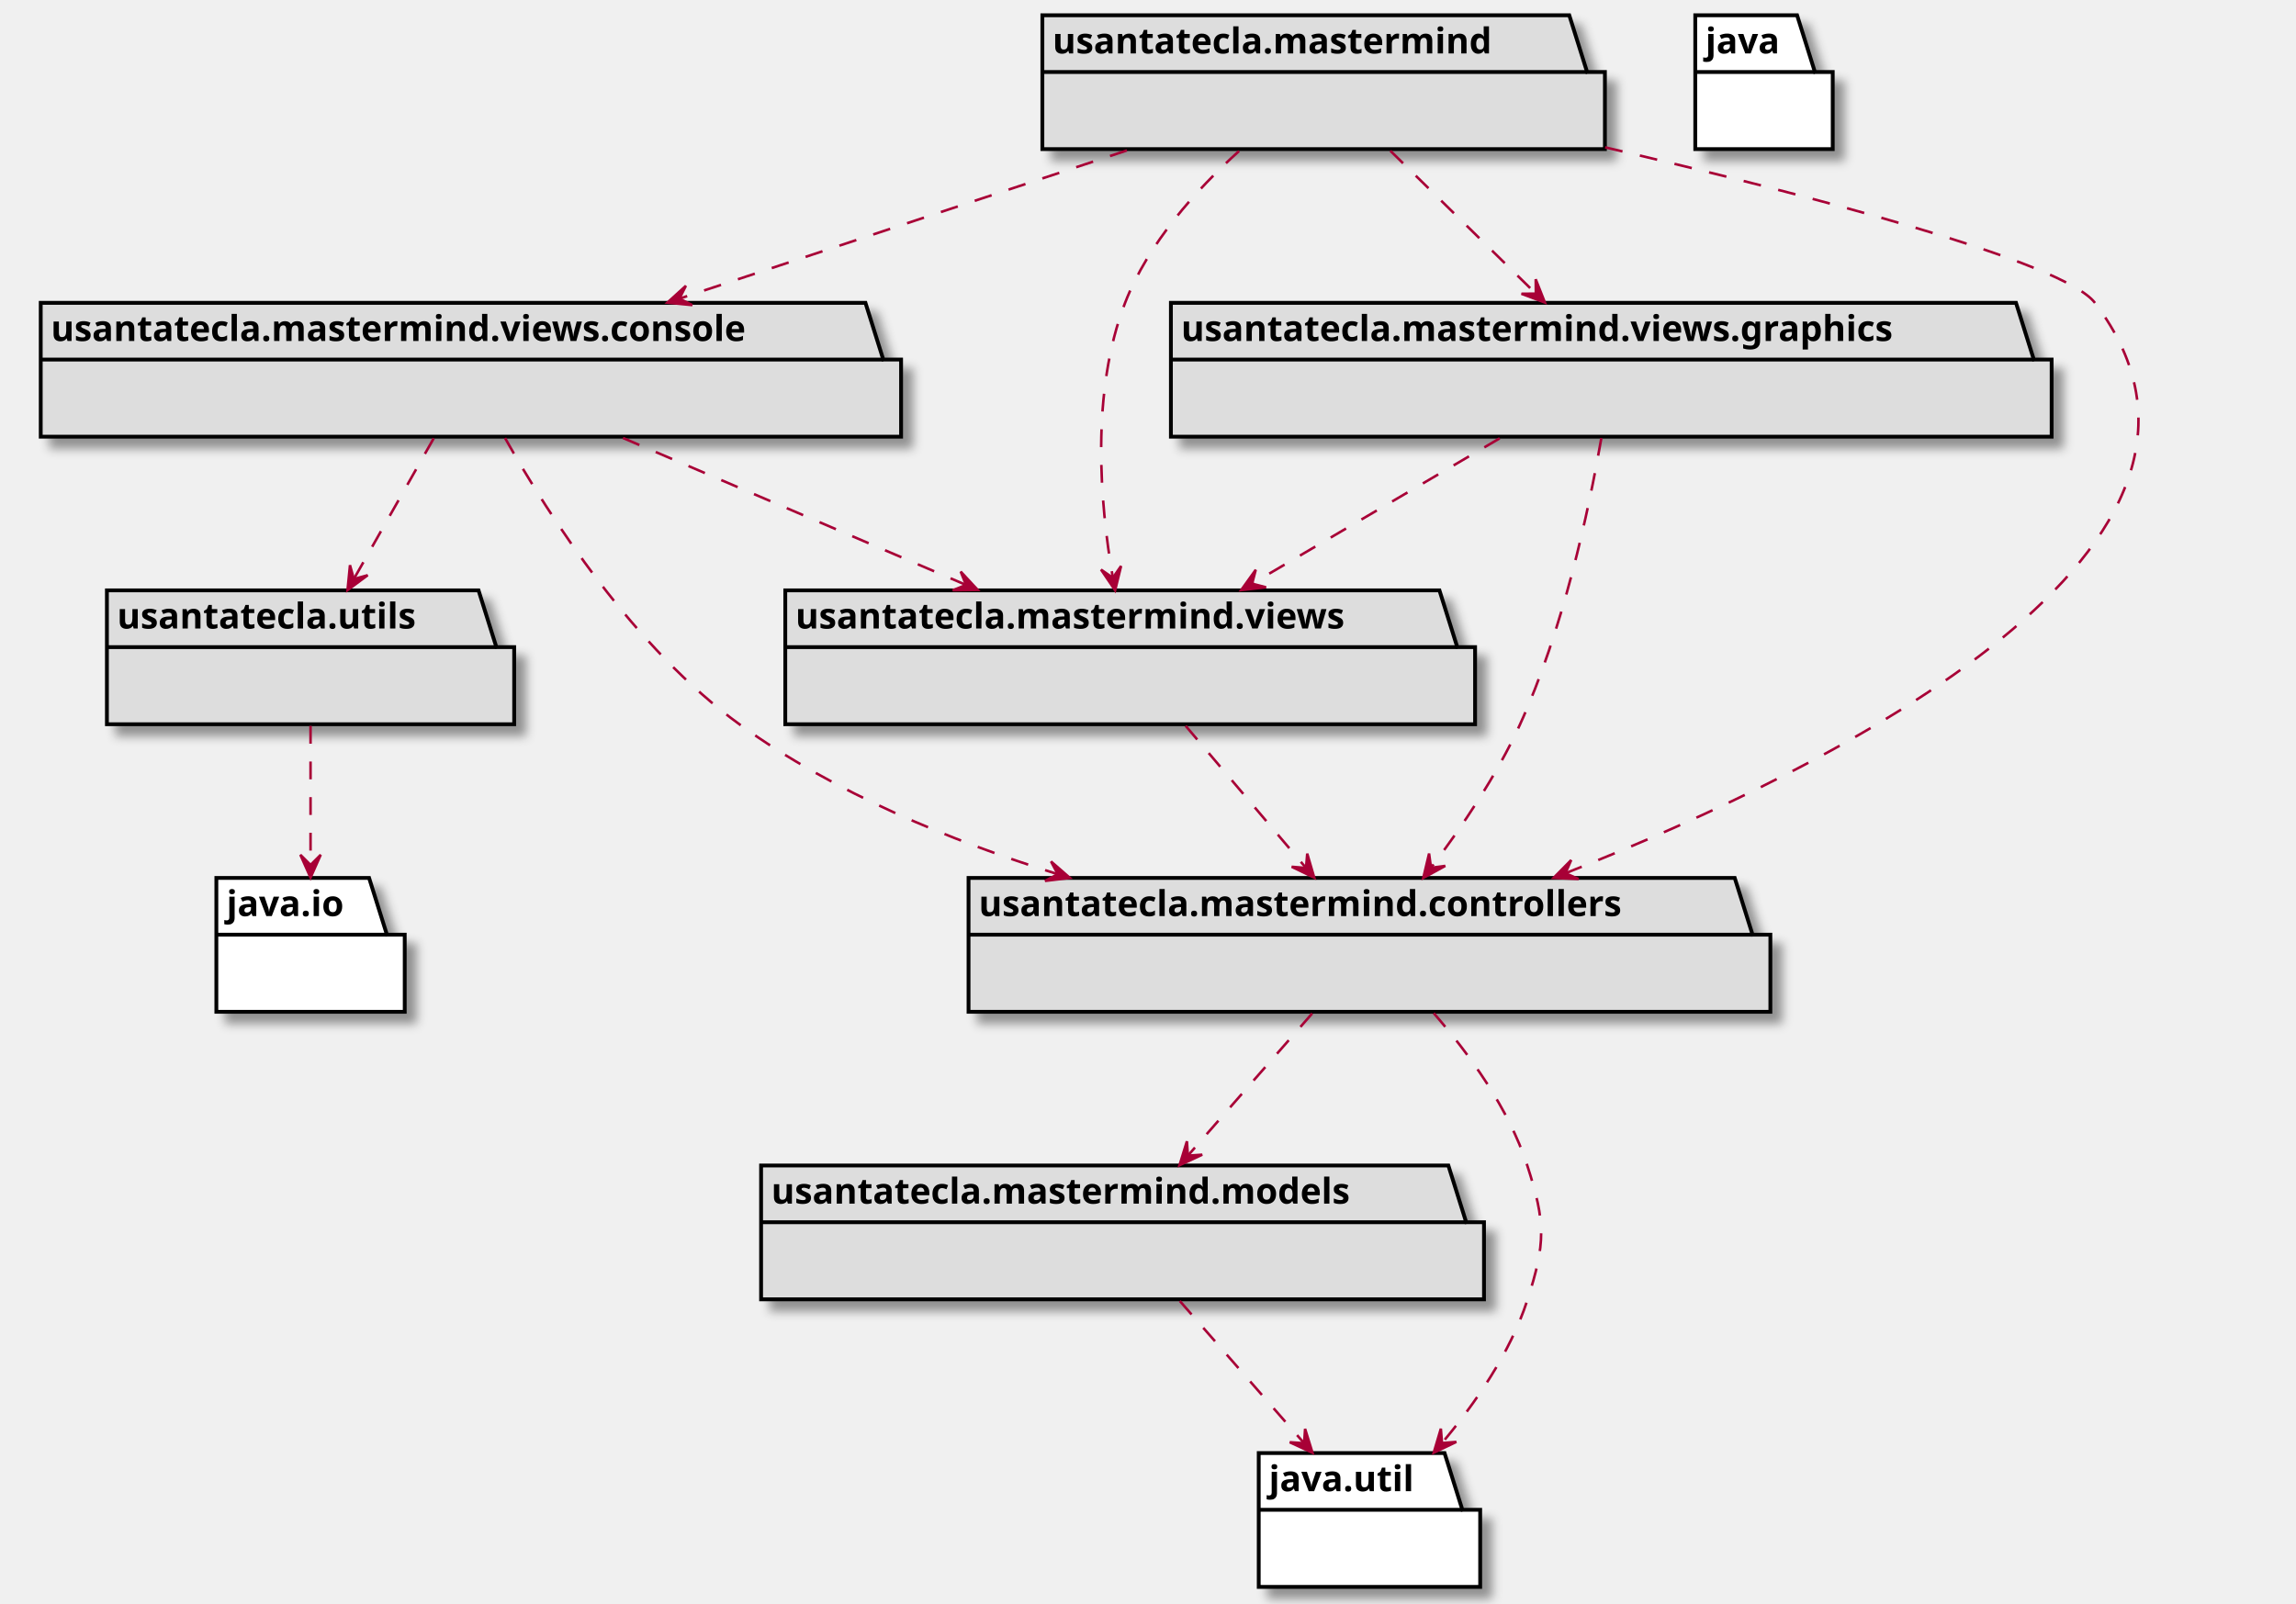
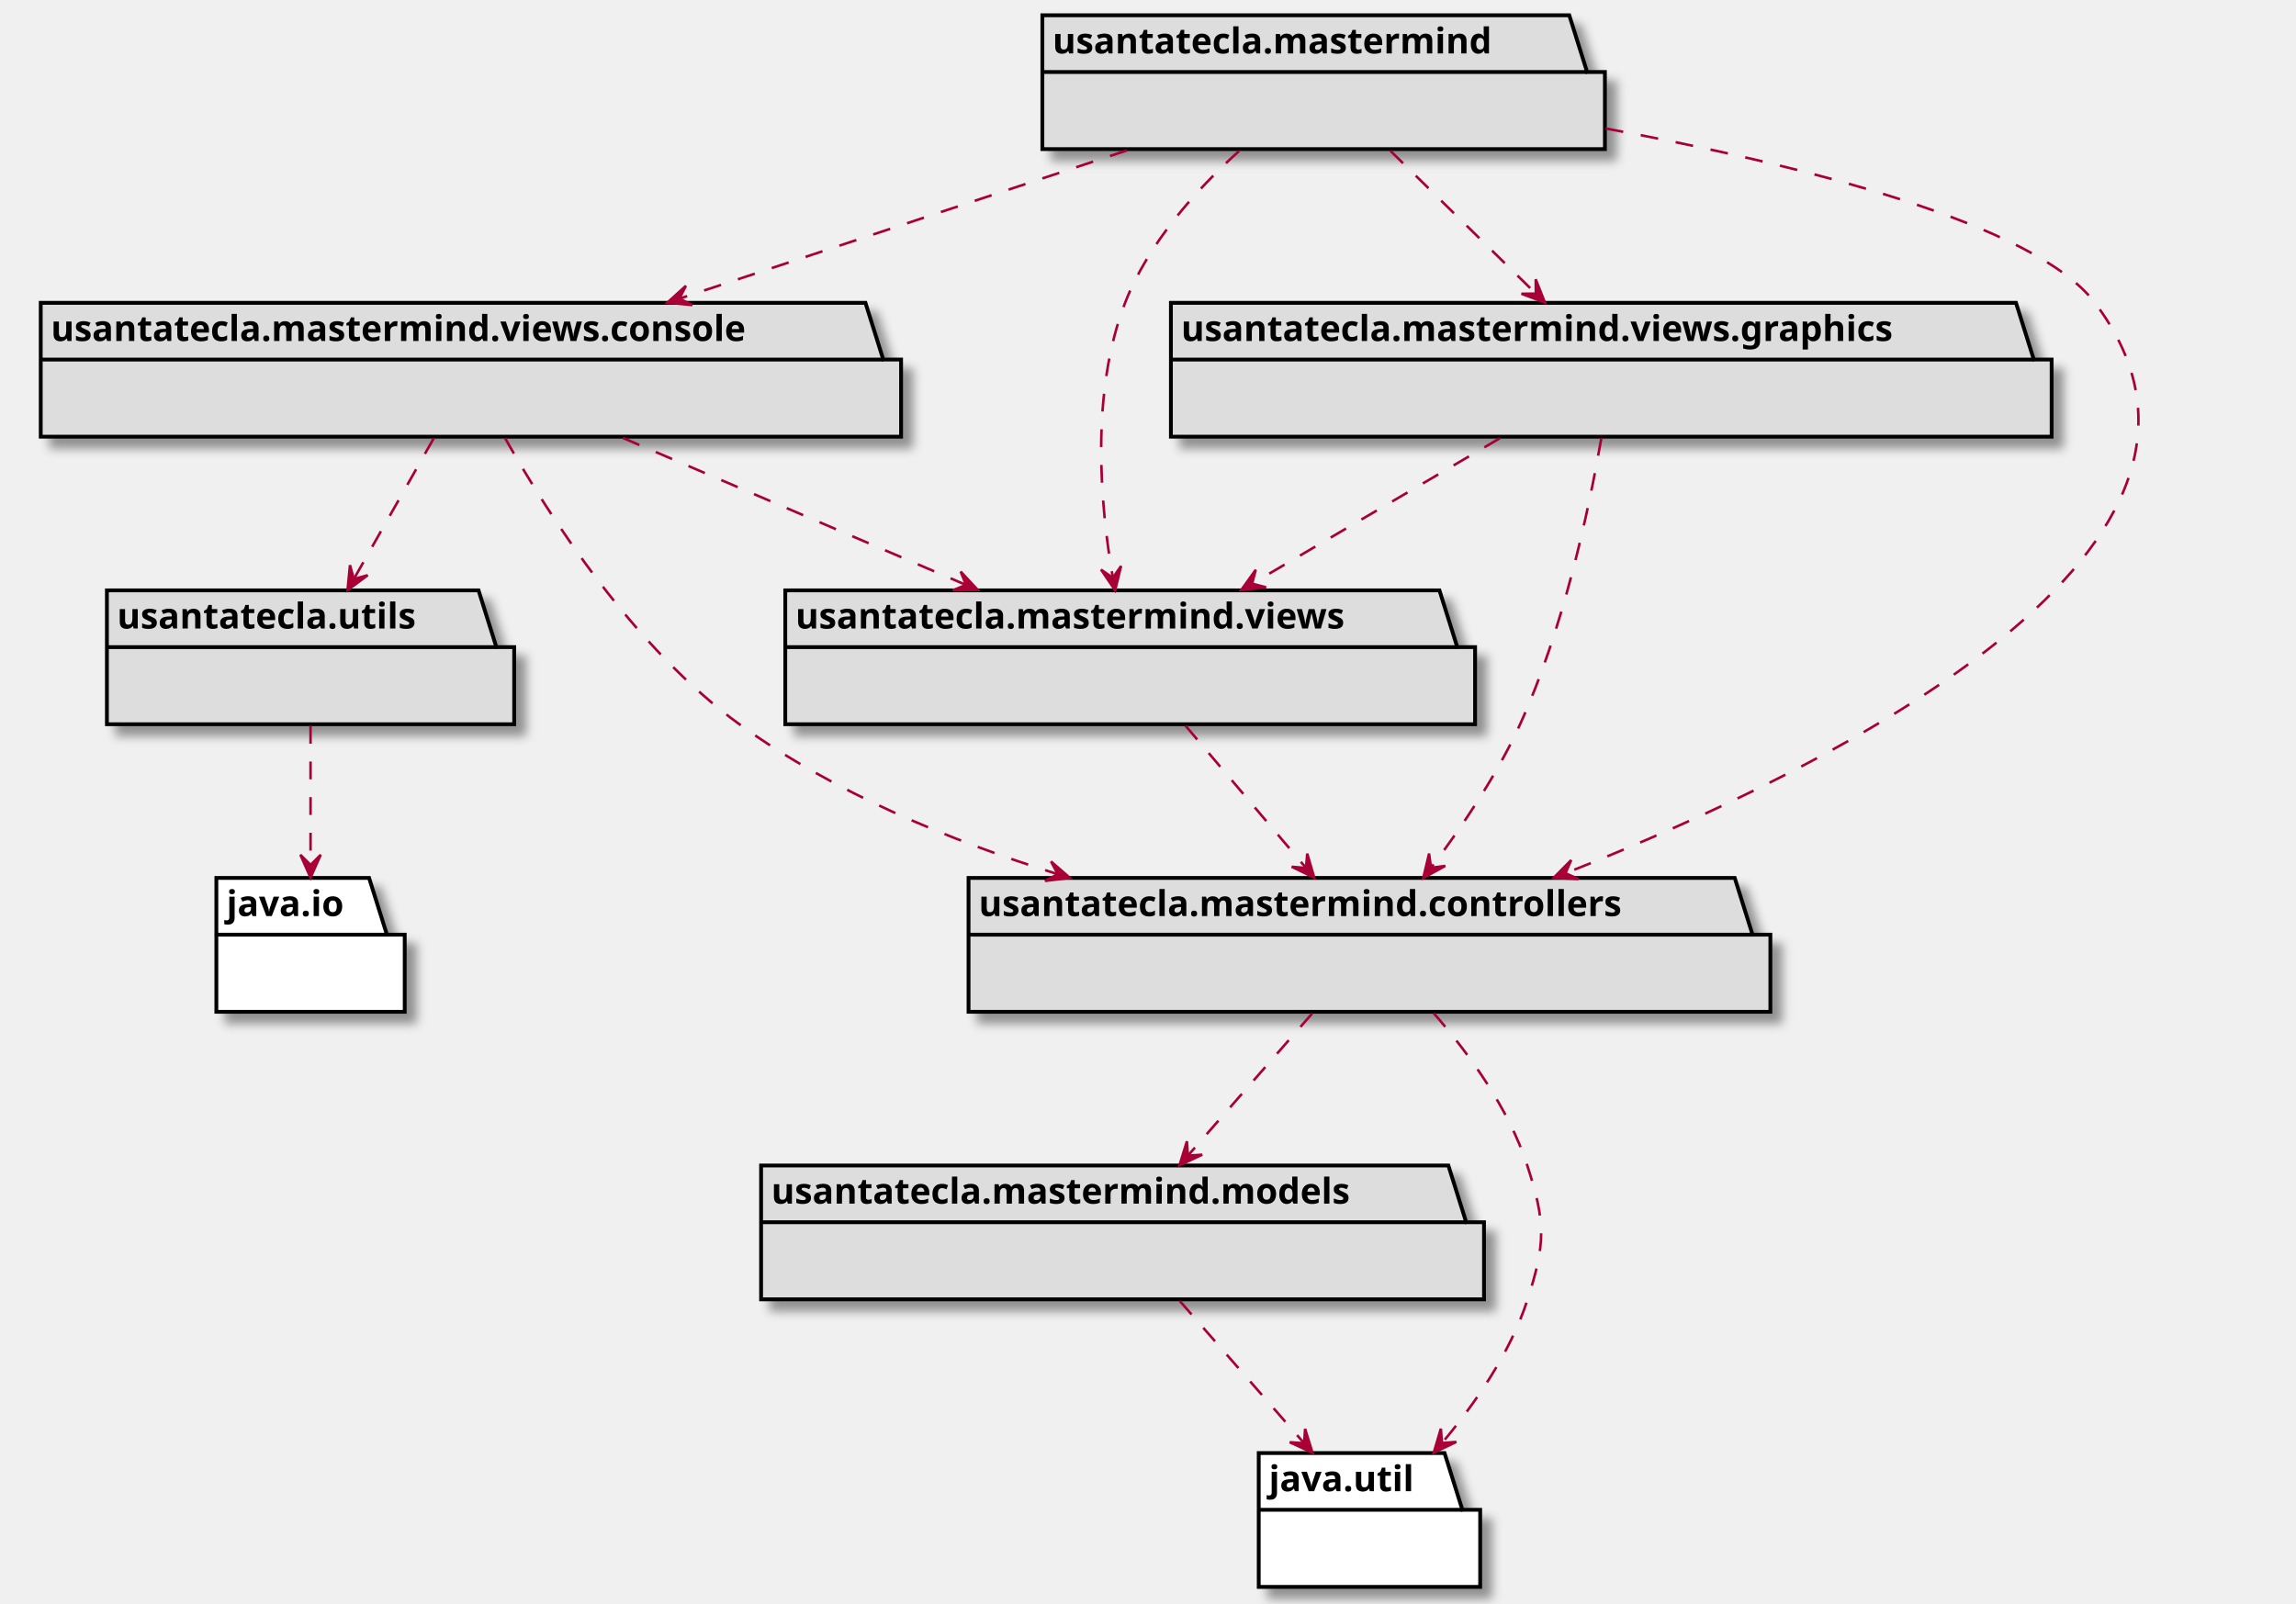
<svg xmlns="http://www.w3.org/2000/svg" contentScriptType="application/ecmascript" contentStyleType="text/css" height="630px" preserveAspectRatio="none" style="width:902px;height:630px;" version="1.1" viewBox="0 0 902 630" width="902px" zoomAndPan="magnify">
  <defs>
-     <filter height="300%" id="f6vg8meg20z74" width="300%" x="-1" y="-1">
+     <filter height="300%" id="fzmxnrne7qfv1" width="300%" x="-1" y="-1">
      <feGaussianBlur result="blurOut" stdDeviation="2.0" />
      <feColorMatrix in="blurOut" result="blurOut2" type="matrix" values="0 0 0 0 0 0 0 0 0 0 0 0 0 0 0 0 0 0 .4 0" />
      <feOffset dx="4.0" dy="4.0" in="blurOut2" result="blurOut3" />
      <feBlend in="SourceGraphic" in2="blurOut3" mode="normal" />
    </filter>
  </defs>
  <g>
-     <polygon fill="#DDDDDD" filter="url(#f6vg8meg20z74)" points="409.5,6,616.5,6,623.5,28.297,630.5,28.297,630.5,58.594,409.5,58.594,409.5,6" style="stroke:#000000;stroke-width:1.5;" />
+     <polygon fill="#DDDDDD" filter="url(#fzmxnrne7qfv1)" points="409.5,6,616.5,6,623.5,28.297,630.5,28.297,630.5,58.594,409.5,58.594,409.5,6" style="stroke:#000000;stroke-width:1.5;" />
    <line style="stroke:#000000;stroke-width:1.5;" x1="409.5" x2="623.5" y1="28.297" y2="28.297" />
    <text fill="#000000" font-family="sans-serif" font-size="14" font-weight="bold" lengthAdjust="spacingAndGlyphs" textLength="201" x="413.5" y="20.995">usantatecla.mastermind</text>
-     <polygon fill="#DDDDDD" filter="url(#f6vg8meg20z74)" points="380.5,345,681.5,345,688.5,367.297,695.5,367.297,695.5,397.594,380.5,397.594,380.5,345" style="stroke:#000000;stroke-width:1.5;" />
+     <polygon fill="#DDDDDD" filter="url(#fzmxnrne7qfv1)" points="380.5,345,681.5,345,688.5,367.297,695.5,367.297,695.5,397.594,380.5,397.594,380.5,345" style="stroke:#000000;stroke-width:1.5;" />
    <line style="stroke:#000000;stroke-width:1.5;" x1="380.5" x2="688.5" y1="367.297" y2="367.297" />
    <text fill="#000000" font-family="sans-serif" font-size="14" font-weight="bold" lengthAdjust="spacingAndGlyphs" textLength="295" x="384.5" y="359.995">usantatecla.mastermind.controllers</text>
-     <polygon fill="#FFFFFF" filter="url(#f6vg8meg20z74)" points="666,6,706,6,713,28.297,720,28.297,720,58.594,666,58.594,666,6" style="stroke:#000000;stroke-width:1.5;" />
-     <line style="stroke:#000000;stroke-width:1.5;" x1="666" x2="713" y1="28.297" y2="28.297" />
-     <text fill="#000000" font-family="sans-serif" font-size="14" font-weight="bold" lengthAdjust="spacingAndGlyphs" textLength="34" x="670" y="20.995">java</text>
-     <polygon fill="#DDDDDD" filter="url(#f6vg8meg20z74)" points="299,458,569,458,576,480.297,583,480.297,583,510.594,299,510.594,299,458" style="stroke:#000000;stroke-width:1.5;" />
+     <polygon fill="#DDDDDD" filter="url(#fzmxnrne7qfv1)" points="299,458,569,458,576,480.297,583,480.297,583,510.594,299,510.594,299,458" style="stroke:#000000;stroke-width:1.5;" />
    <line style="stroke:#000000;stroke-width:1.5;" x1="299" x2="576" y1="480.297" y2="480.297" />
    <text fill="#000000" font-family="sans-serif" font-size="14" font-weight="bold" lengthAdjust="spacingAndGlyphs" textLength="264" x="303" y="472.995">usantatecla.mastermind.models</text>
-     <polygon fill="#FFFFFF" filter="url(#f6vg8meg20z74)" points="494.5,571,567.5,571,574.5,593.297,581.5,593.297,581.5,623.594,494.5,623.594,494.5,571" style="stroke:#000000;stroke-width:1.5;" />
+     <polygon fill="#FFFFFF" filter="url(#fzmxnrne7qfv1)" points="494.5,571,567.5,571,574.5,593.297,581.5,593.297,581.5,623.594,494.5,623.594,494.5,571" style="stroke:#000000;stroke-width:1.5;" />
    <line style="stroke:#000000;stroke-width:1.5;" x1="494.5" x2="574.5" y1="593.297" y2="593.297" />
    <text fill="#000000" font-family="sans-serif" font-size="14" font-weight="bold" lengthAdjust="spacingAndGlyphs" textLength="67" x="498.5" y="585.995">java.util</text>
-     <polygon fill="#DDDDDD" filter="url(#f6vg8meg20z74)" points="42,232,188,232,195,254.297,202,254.297,202,284.594,42,284.594,42,232" style="stroke:#000000;stroke-width:1.5;" />
+     <polygon fill="#DDDDDD" filter="url(#fzmxnrne7qfv1)" points="42,232,188,232,195,254.297,202,254.297,202,284.594,42,284.594,42,232" style="stroke:#000000;stroke-width:1.5;" />
    <line style="stroke:#000000;stroke-width:1.5;" x1="42" x2="195" y1="254.297" y2="254.297" />
    <text fill="#000000" font-family="sans-serif" font-size="14" font-weight="bold" lengthAdjust="spacingAndGlyphs" textLength="140" x="46" y="246.995">usantatecla.utils</text>
-     <polygon fill="#FFFFFF" filter="url(#f6vg8meg20z74)" points="85,345,145,345,152,367.297,159,367.297,159,397.594,85,397.594,85,345" style="stroke:#000000;stroke-width:1.5;" />
+     <polygon fill="#FFFFFF" filter="url(#fzmxnrne7qfv1)" points="85,345,145,345,152,367.297,159,367.297,159,397.594,85,397.594,85,345" style="stroke:#000000;stroke-width:1.5;" />
    <line style="stroke:#000000;stroke-width:1.5;" x1="85" x2="152" y1="367.297" y2="367.297" />
    <text fill="#000000" font-family="sans-serif" font-size="14" font-weight="bold" lengthAdjust="spacingAndGlyphs" textLength="54" x="89" y="359.995">java.io</text>
-     <polygon fill="#DDDDDD" filter="url(#f6vg8meg20z74)" points="308.5,232,565.5,232,572.5,254.297,579.5,254.297,579.5,284.594,308.5,284.594,308.5,232" style="stroke:#000000;stroke-width:1.5;" />
+     <polygon fill="#DDDDDD" filter="url(#fzmxnrne7qfv1)" points="308.5,232,565.5,232,572.5,254.297,579.5,254.297,579.5,284.594,308.5,284.594,308.5,232" style="stroke:#000000;stroke-width:1.5;" />
    <line style="stroke:#000000;stroke-width:1.5;" x1="308.5" x2="572.5" y1="254.297" y2="254.297" />
    <text fill="#000000" font-family="sans-serif" font-size="14" font-weight="bold" lengthAdjust="spacingAndGlyphs" textLength="251" x="312.5" y="246.995">usantatecla.mastermind.views</text>
-     <polygon fill="#DDDDDD" filter="url(#f6vg8meg20z74)" points="16,119,340,119,347,141.297,354,141.297,354,171.594,16,171.594,16,119" style="stroke:#000000;stroke-width:1.5;" />
+     <polygon fill="#DDDDDD" filter="url(#fzmxnrne7qfv1)" points="16,119,340,119,347,141.297,354,141.297,354,171.594,16,171.594,16,119" style="stroke:#000000;stroke-width:1.5;" />
    <line style="stroke:#000000;stroke-width:1.5;" x1="16" x2="347" y1="141.297" y2="141.297" />
    <text fill="#000000" font-family="sans-serif" font-size="14" font-weight="bold" lengthAdjust="spacingAndGlyphs" textLength="318" x="20" y="133.995">usantatecla.mastermind.views.console</text>
-     <polygon fill="#DDDDDD" filter="url(#f6vg8meg20z74)" points="460,119,792,119,799,141.297,806,141.297,806,171.594,460,171.594,460,119" style="stroke:#000000;stroke-width:1.5;" />
+     <polygon fill="#DDDDDD" filter="url(#fzmxnrne7qfv1)" points="460,119,792,119,799,141.297,806,141.297,806,171.594,460,171.594,460,119" style="stroke:#000000;stroke-width:1.5;" />
    <line style="stroke:#000000;stroke-width:1.5;" x1="460" x2="799" y1="141.297" y2="141.297" />
    <text fill="#000000" font-family="sans-serif" font-size="14" font-weight="bold" lengthAdjust="spacingAndGlyphs" textLength="326" x="464" y="133.995">usantatecla.mastermind.views.graphics</text>
    <path codeLine="4" d="M515.502,398.245 C500.934,414.916 481.921,436.673 466.748,454.035 " fill="none" id="usantatecla.mastermind.controllers-to-usantatecla.mastermind.models" style="stroke:#A80036;stroke-width:1.0;stroke-dasharray:7.0,7.0;" />
    <polygon fill="#A80036" points="463.376,457.895,472.311,453.753,466.667,454.131,466.289,448.487,463.376,457.895" style="stroke:#A80036;stroke-width:1.0;" />
    <path codeLine="5" d="M486.76,59.356 C469.886,74.648 451.077,95.582 442,119 C428.418,154.04 432.164,197.911 437.143,226.774 " fill="none" id="usantatecla.mastermind-to-usantatecla.mastermind.views" style="stroke:#A80036;stroke-width:1.0;stroke-dasharray:7.0,7.0;" />
    <polygon fill="#A80036" points="438.083,231.983,440.423,222.416,437.196,227.062,432.55,223.835,438.083,231.983" style="stroke:#A80036;stroke-width:1.0;" />
    <path codeLine="6" d="M442.724,59.105 C390.111,76.538 320.569,99.58 266.985,117.335 " fill="none" id="usantatecla.mastermind-to-usantatecla.mastermind.views.console" style="stroke:#A80036;stroke-width:1.0;stroke-dasharray:7.0,7.0;" />
    <polygon fill="#A80036" points="262.177,118.928,271.978,119.894,266.923,117.355,269.462,112.3,262.177,118.928" style="stroke:#A80036;stroke-width:1.0;" />
    <path codeLine="7" d="M546.208,59.245 C563.18,75.916 585.329,97.673 603.004,115.035 " fill="none" id="usantatecla.mastermind-to-usantatecla.mastermind.views.graphics" style="stroke:#A80036;stroke-width:1.0;stroke-dasharray:7.0,7.0;" />
    <polygon fill="#A80036" points="606.934,118.895,603.317,109.734,603.367,115.391,597.711,115.441,606.934,118.895" style="stroke:#A80036;stroke-width:1.0;" />
-     <path d="M630.593,57.896 C712.101,76.993 810.836,102.929 823,119 C895.204,214.399 722.186,300.817 615.072,343.126 " fill="none" id="usantatecla.mastermind-to-usantatecla.mastermind.controllers" style="stroke:#A80036;stroke-width:1.0;stroke-dasharray:7.0,7.0;" />
+     <path d="M630.804,50.481 C707.313,64.731 799.374,87.784 823,119 C895.204,214.399 722.186,300.817 615.072,343.126 " fill="none" id="usantatecla.mastermind-to-usantatecla.mastermind.controllers" style="stroke:#A80036;stroke-width:1.0;stroke-dasharray:7.0,7.0;" />
    <polygon fill="#A80036" points="610.34,344.983,620.179,345.418,614.994,343.156,617.256,337.971,610.34,344.983" style="stroke:#A80036;stroke-width:1.0;" />
-     <path codeLine="9" d="M563.248,398.138 C577.015,413.967 592.701,435.501 600,458 C607.269,480.406 607.269,488.594 600,511 C593.271,531.741 579.415,551.663 566.505,567.05 " fill="none" id="usantatecla.mastermind.controllers-to-java.util" style="stroke:#A80036;stroke-width:1.0;stroke-dasharray:7.0,7.0;" />
-     <polygon fill="#A80036" points="563.248,570.862,572.135,566.618,566.496,567.061,566.053,561.421,563.248,570.862" style="stroke:#A80036;stroke-width:1.0;" />
    <path d="M463.498,511.245 C478.066,527.916 497.079,549.673 512.252,567.035 " fill="none" id="usantatecla.mastermind.models-to-java.util" style="stroke:#A80036;stroke-width:1.0;stroke-dasharray:7.0,7.0;" />
    <polygon fill="#A80036" points="515.624,570.895,512.713,561.486,512.333,567.13,506.689,566.751,515.624,570.895" style="stroke:#A80036;stroke-width:1.0;" />
    <path d="M122,285.245 C122,301.496 122,322.579 122,339.714 " fill="none" id="usantatecla.utils-to-java.io" style="stroke:#A80036;stroke-width:1.0;stroke-dasharray:7.0,7.0;" />
    <polygon fill="#A80036" points="122,344.895,126,335.895,122,339.895,118,335.895,122,344.895" style="stroke:#A80036;stroke-width:1.0;" />
    <path d="M465.802,285.245 C479.92,301.916 498.345,323.673 513.048,341.035 " fill="none" id="usantatecla.mastermind.views-to-usantatecla.mastermind.controllers" style="stroke:#A80036;stroke-width:1.0;stroke-dasharray:7.0,7.0;" />
    <polygon fill="#A80036" points="516.316,344.895,513.552,335.442,513.085,341.079,507.447,340.612,516.316,344.895" style="stroke:#A80036;stroke-width:1.0;" />
    <path d="M198.414,172.142 C215.829,203.075 249.022,254.689 291,285 C327.753,311.539 373.435,330.385 415.481,343.501 " fill="none" id="usantatecla.mastermind.views.console-to-usantatecla.mastermind.controllers" style="stroke:#A80036;stroke-width:1.0;stroke-dasharray:7.0,7.0;" />
    <polygon fill="#A80036" points="420.325,344.992,412.899,338.523,415.546,343.522,410.547,346.169,420.325,344.992" style="stroke:#A80036;stroke-width:1.0;" />
    <path d="M244.745,172.105 C285.023,189.367 338.132,212.128 379.391,229.811 " fill="none" id="usantatecla.mastermind.views.console-to-usantatecla.mastermind.views" style="stroke:#A80036;stroke-width:1.0;stroke-dasharray:7.0,7.0;" />
    <polygon fill="#A80036" points="384.107,231.832,377.411,224.61,379.511,229.862,374.259,231.963,384.107,231.832" style="stroke:#A80036;stroke-width:1.0;" />
    <path d="M170.388,172.245 C161.085,188.636 148.992,209.943 139.222,227.156 " fill="none" id="usantatecla.mastermind.views.console-to-usantatecla.utils" style="stroke:#A80036;stroke-width:1.0;stroke-dasharray:7.0,7.0;" />
    <polygon fill="#A80036" points="136.533,231.895,144.453,226.041,139,227.546,137.495,222.093,136.533,231.895" style="stroke:#A80036;stroke-width:1.0;" />
    <path d="M629.098,172.171 C624.143,200.68 614.109,247.612 597,285 C587.945,304.787 574.32,324.915 562.443,340.667 " fill="none" id="usantatecla.mastermind.views.graphics-to-usantatecla.mastermind.controllers" style="stroke:#A80036;stroke-width:1.0;stroke-dasharray:7.0,7.0;" />
    <polygon fill="#A80036" points="559.145,344.99,567.785,340.262,562.178,341.015,561.425,335.409,559.145,344.99" style="stroke:#A80036;stroke-width:1.0;" />
    <path d="M589.165,172.245 C560.062,189.336 521.859,211.773 491.948,229.34 " fill="none" id="usantatecla.mastermind.views.graphics-to-usantatecla.mastermind.views" style="stroke:#A80036;stroke-width:1.0;stroke-dasharray:7.0,7.0;" />
    <polygon fill="#A80036" points="487.598,231.895,497.384,230.787,491.91,229.363,493.334,223.889,487.598,231.895" style="stroke:#A80036;stroke-width:1.0;" />
+     <path d="M563.248,398.138 C577.015,413.967 592.701,435.501 600,458 C607.269,480.406 607.269,488.594 600,511 C593.271,531.741 579.415,551.663 566.505,567.05 " fill="none" id="usantatecla.mastermind.controllers-to-java.util" style="stroke:#A80036;stroke-width:1.0;stroke-dasharray:7.0,7.0;" />
+     <polygon fill="#A80036" points="563.248,570.862,572.135,566.618,566.496,567.061,566.053,561.421,563.248,570.862" style="stroke:#A80036;stroke-width:1.0;" />
  </g>
</svg>
